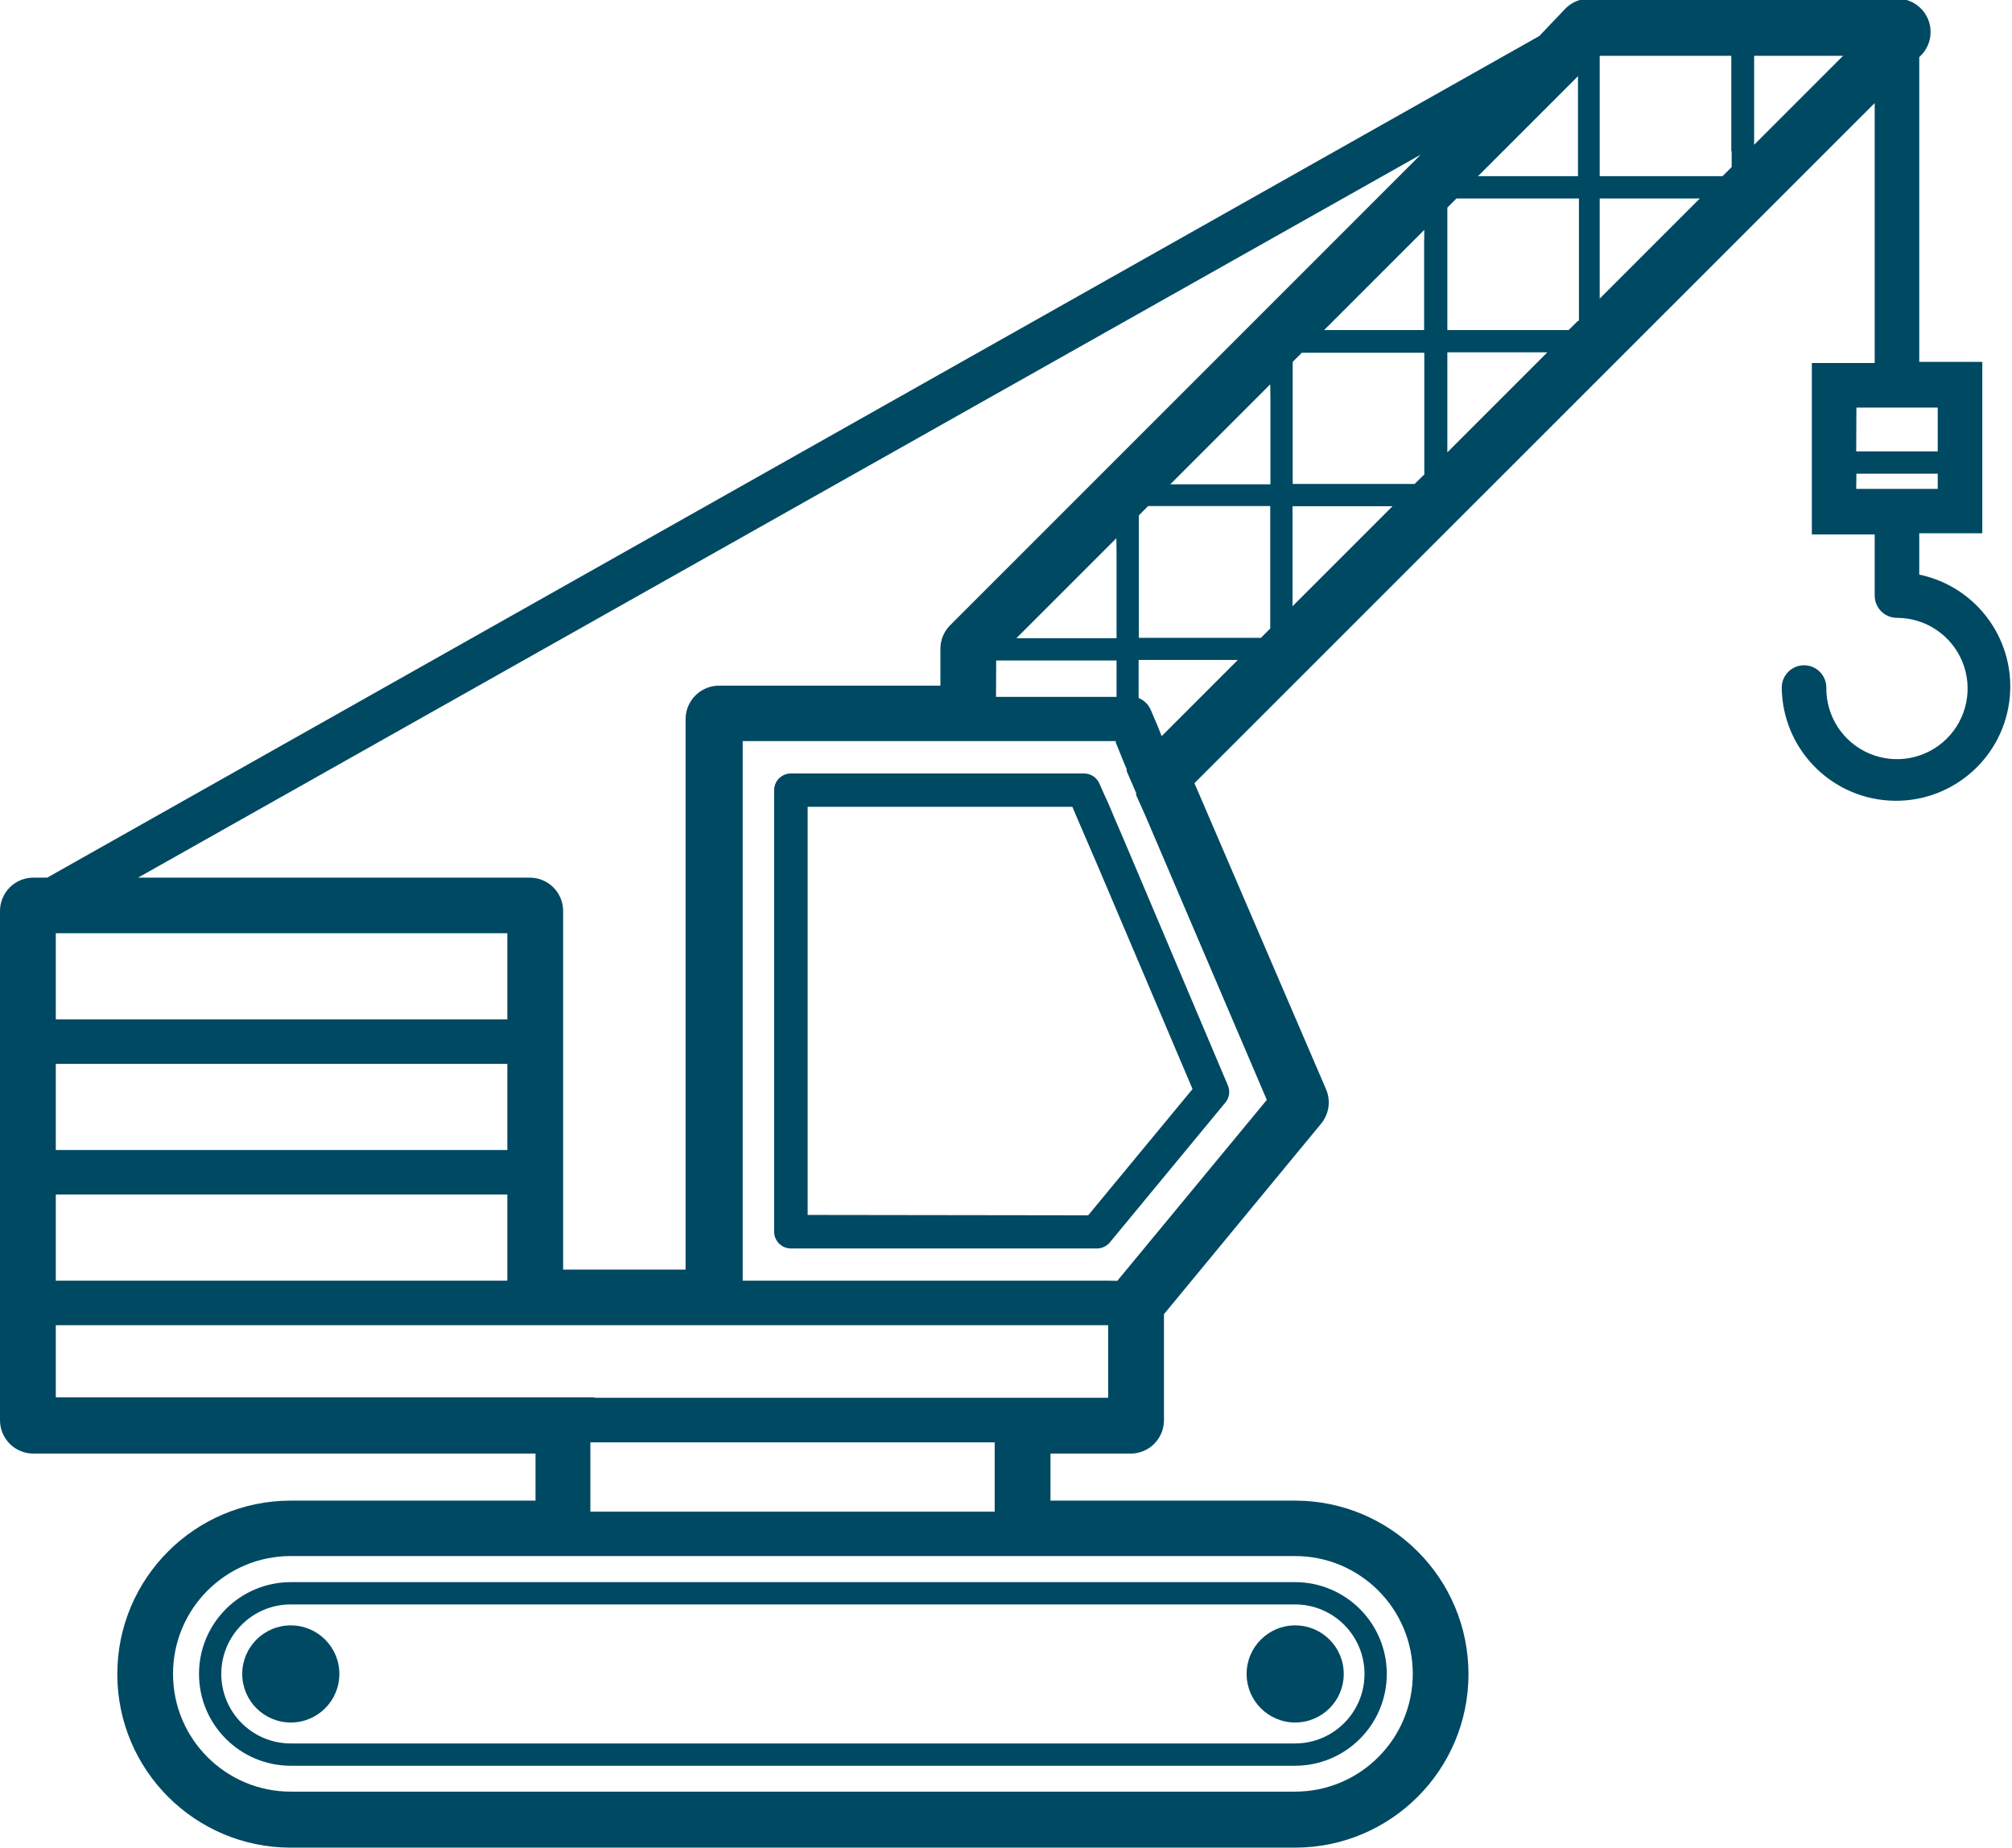
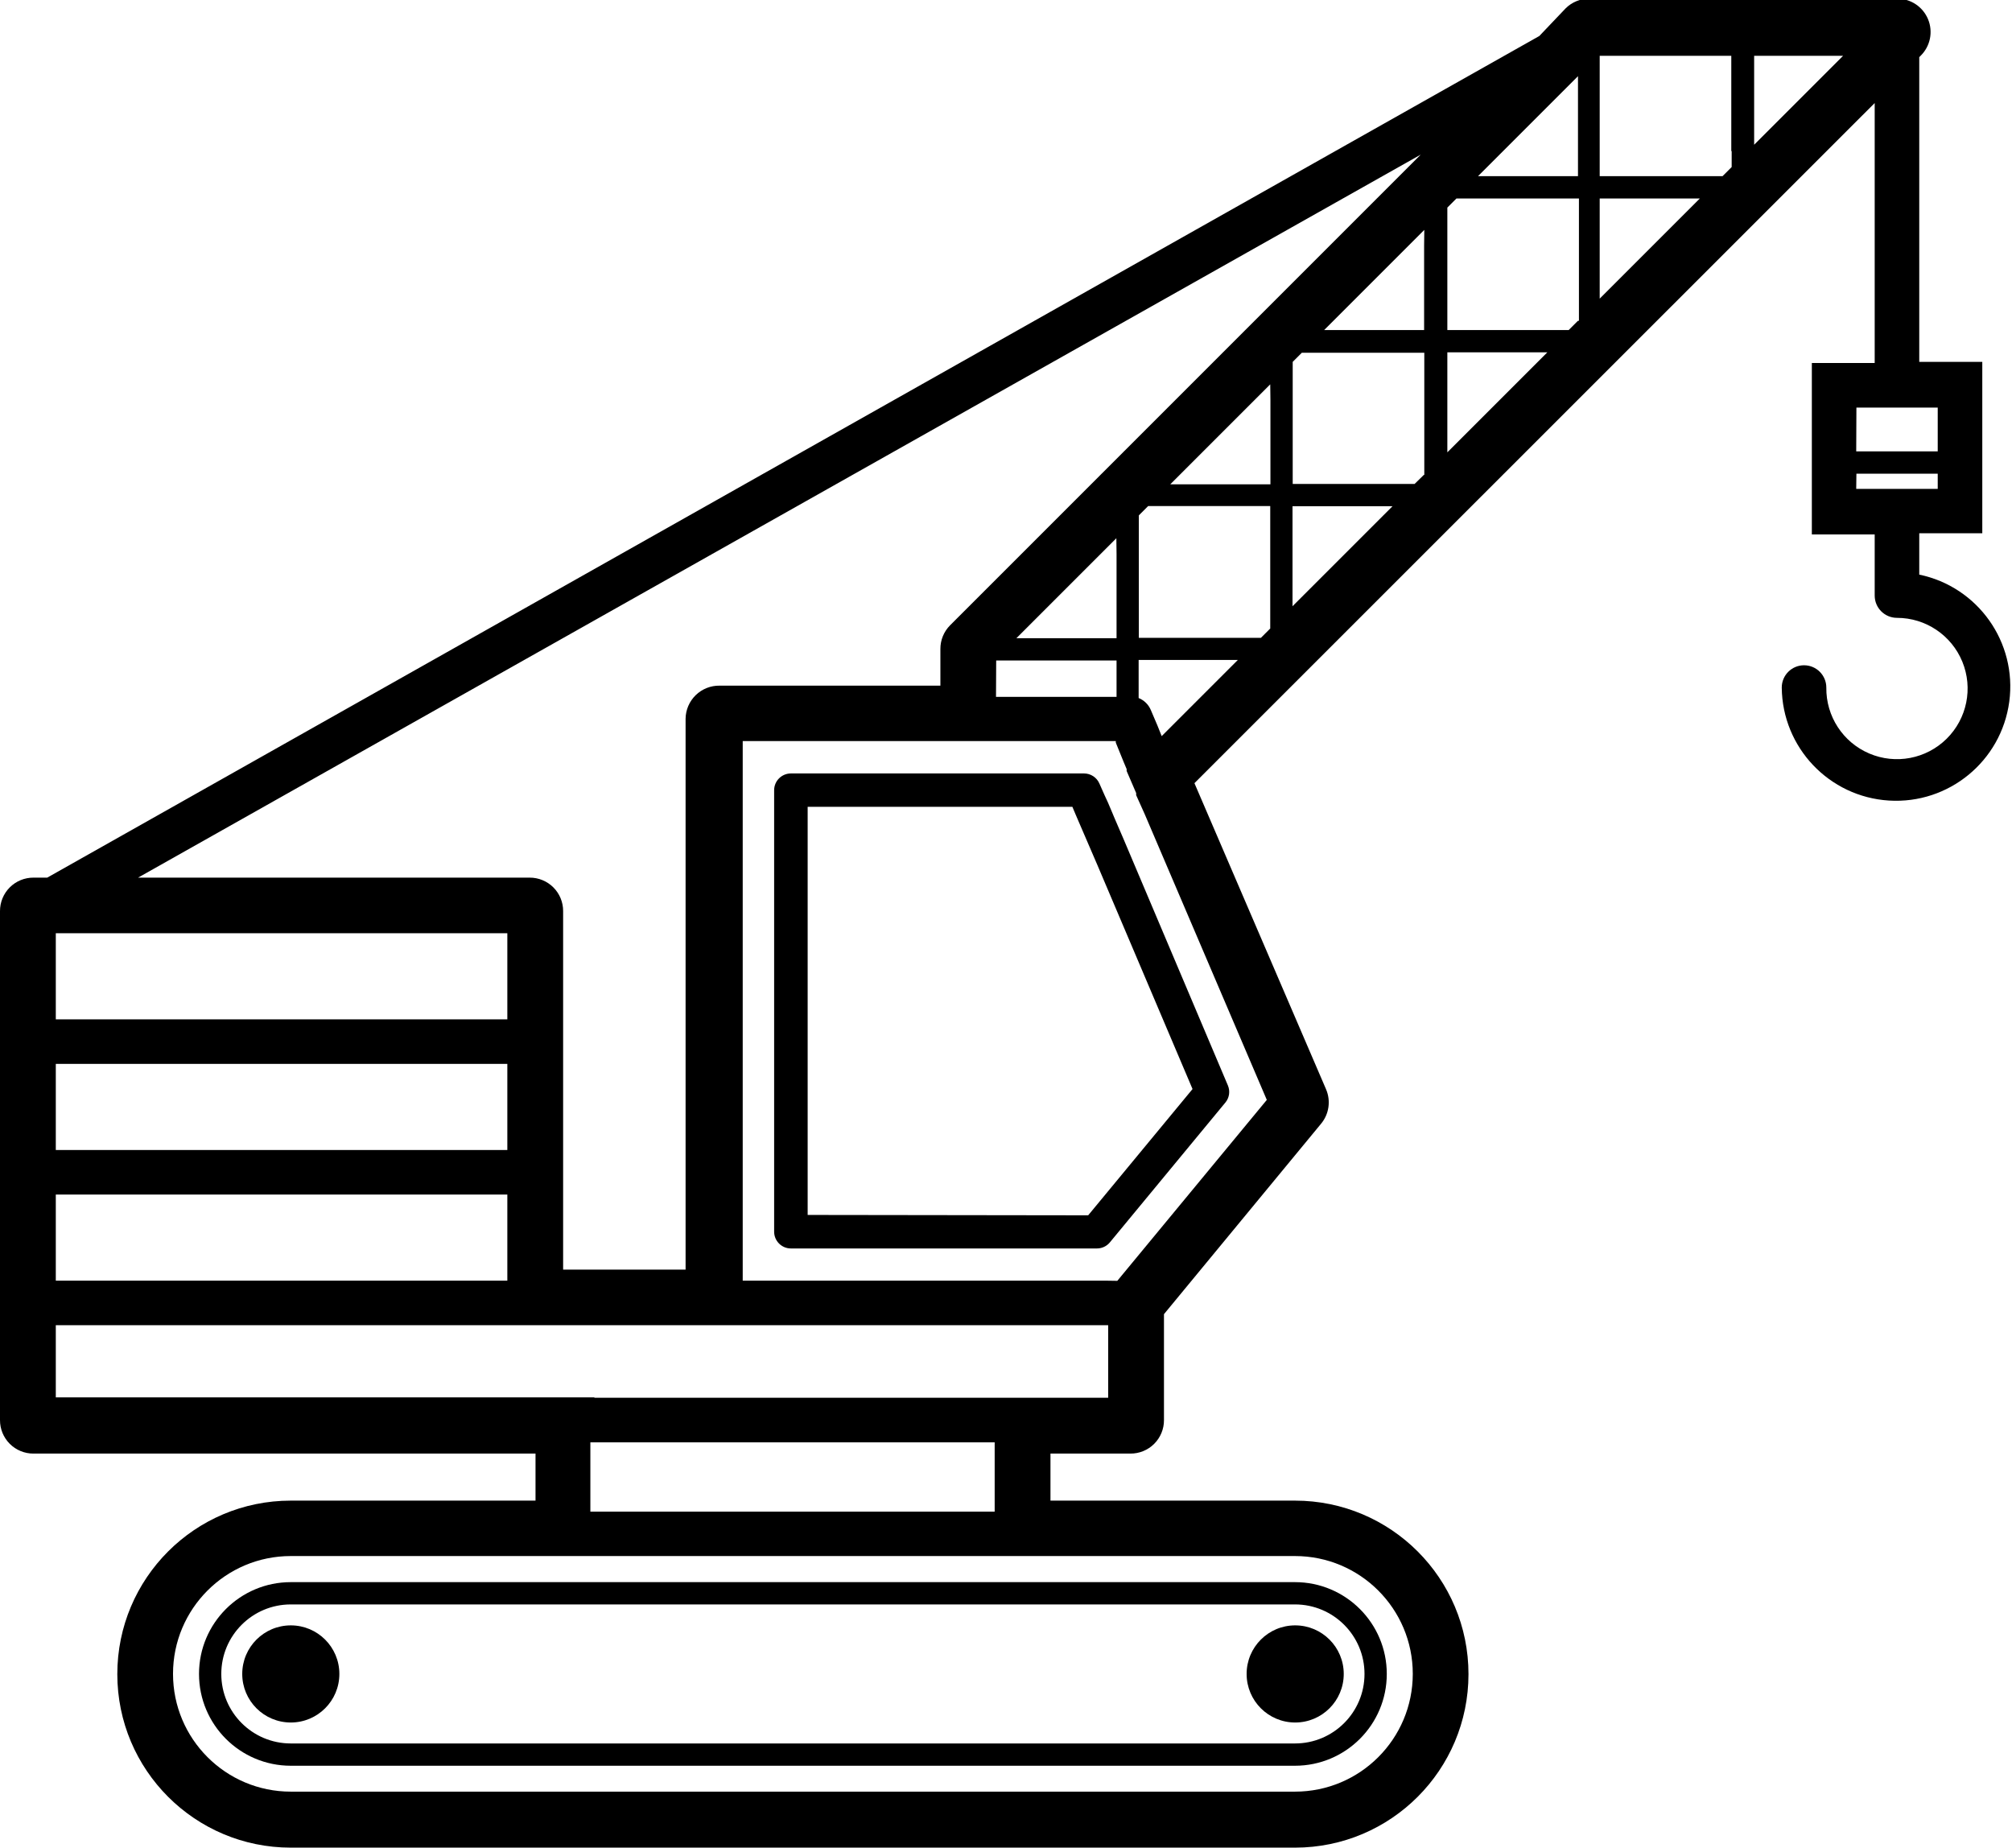
- <svg xmlns="http://www.w3.org/2000/svg" id="Layer_1" data-name="Layer 1" width="105.65" height="97" viewBox="0 0 105.65 97">
-   <path d="M68,83.07H15.27a4.82,4.82,0,0,0,0,9.64H68a4.82,4.82,0,0,0,0-9.64Zm0,8.47H15.27a3.65,3.65,0,0,1,0-7.3H68a3.65,3.65,0,0,1,0,7.3Z" fill="#004963" />
-   <circle cx="15.27" cy="87.89" r="2.55" fill="#004963" />
-   <circle cx="68.01" cy="87.89" r="2.55" fill="#004963" />
-   <path d="M64.48,57,59,44.06l-.5-1.16h0l-.07-.17-.25-.59L58,41.75l-.08-.18-.19-.43a.88.88,0,0,0-.81-.53H41.53a.88.88,0,0,0-.88.88V64.67a.88.88,0,0,0,.88.88H57.6a.88.88,0,0,0,.68-.32l6.08-7.36A.87.87,0,0,0,64.48,57ZM42.41,63.79V42.36H56.31l.16.38.15.35.5,1.16.5,1.16,5,11.77-5.48,6.63Z" fill="#004963" />
-   <path d="M100.78,30.17V28h3.31v-9h-3.31v-16l.07-.07a1.75,1.75,0,0,0-1.24-3H83.45a1.75,1.75,0,0,0-1.24.51L80.83,1.89,2.48,46.08H1.76A1.75,1.75,0,0,0,0,47.84V74.56a1.75,1.75,0,0,0,1.76,1.76H28.12v2.47H15.27a9.11,9.11,0,0,0,0,18.22H68a9.11,9.11,0,1,0,0-18.22H55.16V76.32h4.2a1.75,1.75,0,0,0,1.76-1.76V69l8.25-10a1.75,1.75,0,0,0,.26-1.81L62.72,41.12,98.44,5.41V19.06h-3.3v9h3.3v3.21h0a1.17,1.17,0,0,0,1.17,1.17A3.71,3.71,0,1,1,95.9,36.1a1.17,1.17,0,0,0-2.34,0,6,6,0,1,0,7.22-5.93Zm-3.3-5.3h4.27v.8H97.47Zm0-3.47h4.27v2.3H97.47ZM68,94.07H15.27a6.18,6.18,0,0,1,0-12.37H68a6.18,6.18,0,1,1,0,12.37ZM52.23,79.37H31V75.73H52.23Zm-21-6H2.93V69.58H58.19v3.81h-27ZM2.93,49H26.64v4.52H2.93Zm0,6.86H26.64v4.52H2.93Zm0,6.86H26.64v4.52H2.93Zm88-54.78v.83l-.48.48H84V2.93h6.91v5Zm-8.08,8.91-.48.48H76V10.9l.48-.48h6.43v6.42Zm-8.08,8.08-.49.48H67.88V19l.48-.48h6.43v6.42ZM66.7,33l-.49.49H59.8V27.06l.49-.49H66.7V33Zm8.08-20.1v4.43H69.53l5.26-5.26ZM66.71,21v4.43H61.45l5.25-5.25Zm-8.08,8.08v4.43H53.37l5.25-5.25Zm-6.32,5.6h6.32v1.91H52.3ZM82.86,4.82V9.25H77.61L82.86,4ZM60.78,38.1l-.35-.82a1.17,1.17,0,0,0-.64-.63v-2H65l-4,4ZM67.87,31V26.58h5.25l-5.25,5.25ZM76,22.93V18.5h5.25L76,23.75ZM84,14.85V10.42h5.26L84,15.68Zm-26,52.39H39V38.91H58.59l0,.08L59,40l.16.38,0,.1.5,1.16,0,.11.45,1,6.41,15-7.85,9.5ZM92.11,6.77V2.93h4.67L92.11,7.6ZM74.67,8.05,49.89,32.83a1.75,1.75,0,0,0-.51,1.24V36H37.79A1.76,1.76,0,0,0,36,37.74V66.66H29.57V47.84a1.75,1.75,0,0,0-1.76-1.76H7.25l67.42-38Z" fill="#004963" />
+ <svg xmlns="http://www.w3.org/2000/svg" width="105.65" height="97" viewBox="0 0 105.65 97">
+   <path d="M68,83.07H15.27a4.82,4.82,0,0,0,0,9.64H68a4.82,4.82,0,0,0,0-9.64Zm0,8.47H15.27a3.65,3.65,0,0,1,0-7.3H68a3.65,3.65,0,0,1,0,7.3Z" />
+   <circle cx="15.27" cy="87.89" r="2.55" />
+   <circle cx="68.01" cy="87.89" r="2.55" />
+   <path d="M64.48,57,59,44.06l-.5-1.16h0l-.07-.17-.25-.59L58,41.75l-.08-.18-.19-.43a.88.88,0,0,0-.81-.53H41.53a.88.88,0,0,0-.88.88V64.67a.88.88,0,0,0,.88.88H57.6a.88.88,0,0,0,.68-.32l6.08-7.36A.87.87,0,0,0,64.48,57ZM42.41,63.79V42.36H56.31l.16.38.15.35.5,1.16.5,1.16,5,11.77-5.48,6.63Z" />
+   <path d="M100.78,30.17V28h3.31v-9h-3.31v-16l.07-.07a1.75,1.75,0,0,0-1.24-3H83.45a1.75,1.75,0,0,0-1.24.51L80.83,1.89,2.48,46.08H1.76A1.75,1.75,0,0,0,0,47.84V74.56a1.75,1.75,0,0,0,1.76,1.76H28.12v2.47H15.27a9.11,9.11,0,0,0,0,18.22H68a9.11,9.11,0,1,0,0-18.22H55.16V76.32h4.2a1.75,1.75,0,0,0,1.76-1.76V69l8.25-10a1.75,1.75,0,0,0,.26-1.81L62.72,41.12,98.44,5.41V19.06h-3.3v9h3.3v3.21h0a1.17,1.17,0,0,0,1.17,1.17A3.71,3.71,0,1,1,95.9,36.1a1.17,1.17,0,0,0-2.34,0,6,6,0,1,0,7.22-5.93Zm-3.3-5.3h4.27v.8H97.47Zm0-3.47h4.27v2.3H97.47ZM68,94.07H15.27a6.18,6.18,0,0,1,0-12.37H68a6.18,6.18,0,1,1,0,12.37ZM52.23,79.37H31V75.73H52.23Zm-21-6H2.93V69.58H58.19v3.81h-27ZM2.93,49H26.64v4.52H2.93Zm0,6.86H26.64v4.52H2.93Zm0,6.86H26.64v4.52H2.93Zm88-54.78v.83l-.48.48H84V2.93h6.91v5Zm-8.08,8.91-.48.48H76V10.9l.48-.48h6.43v6.42Zm-8.08,8.08-.49.48H67.88V19l.48-.48h6.43v6.42ZM66.7,33l-.49.49H59.8V27.06l.49-.49H66.7V33Zm8.08-20.1v4.43H69.53l5.26-5.26ZM66.71,21v4.43H61.45l5.25-5.25Zm-8.08,8.08v4.43H53.37l5.25-5.25Zm-6.32,5.6h6.32v1.91H52.3ZM82.86,4.82V9.25H77.61L82.86,4ZM60.78,38.1l-.35-.82a1.17,1.17,0,0,0-.64-.63v-2H65l-4,4ZM67.87,31V26.58h5.25l-5.25,5.25ZM76,22.93V18.5h5.25L76,23.75ZM84,14.85V10.42h5.26L84,15.68Zm-26,52.39H39V38.91H58.59l0,.08L59,40l.16.38,0,.1.5,1.16,0,.11.45,1,6.41,15-7.85,9.5ZM92.11,6.77V2.93h4.67L92.11,7.6ZM74.67,8.05,49.89,32.83a1.75,1.75,0,0,0-.51,1.24V36H37.79A1.76,1.76,0,0,0,36,37.74V66.66H29.57V47.84a1.75,1.75,0,0,0-1.76-1.76H7.25l67.42-38Z" />
</svg>
